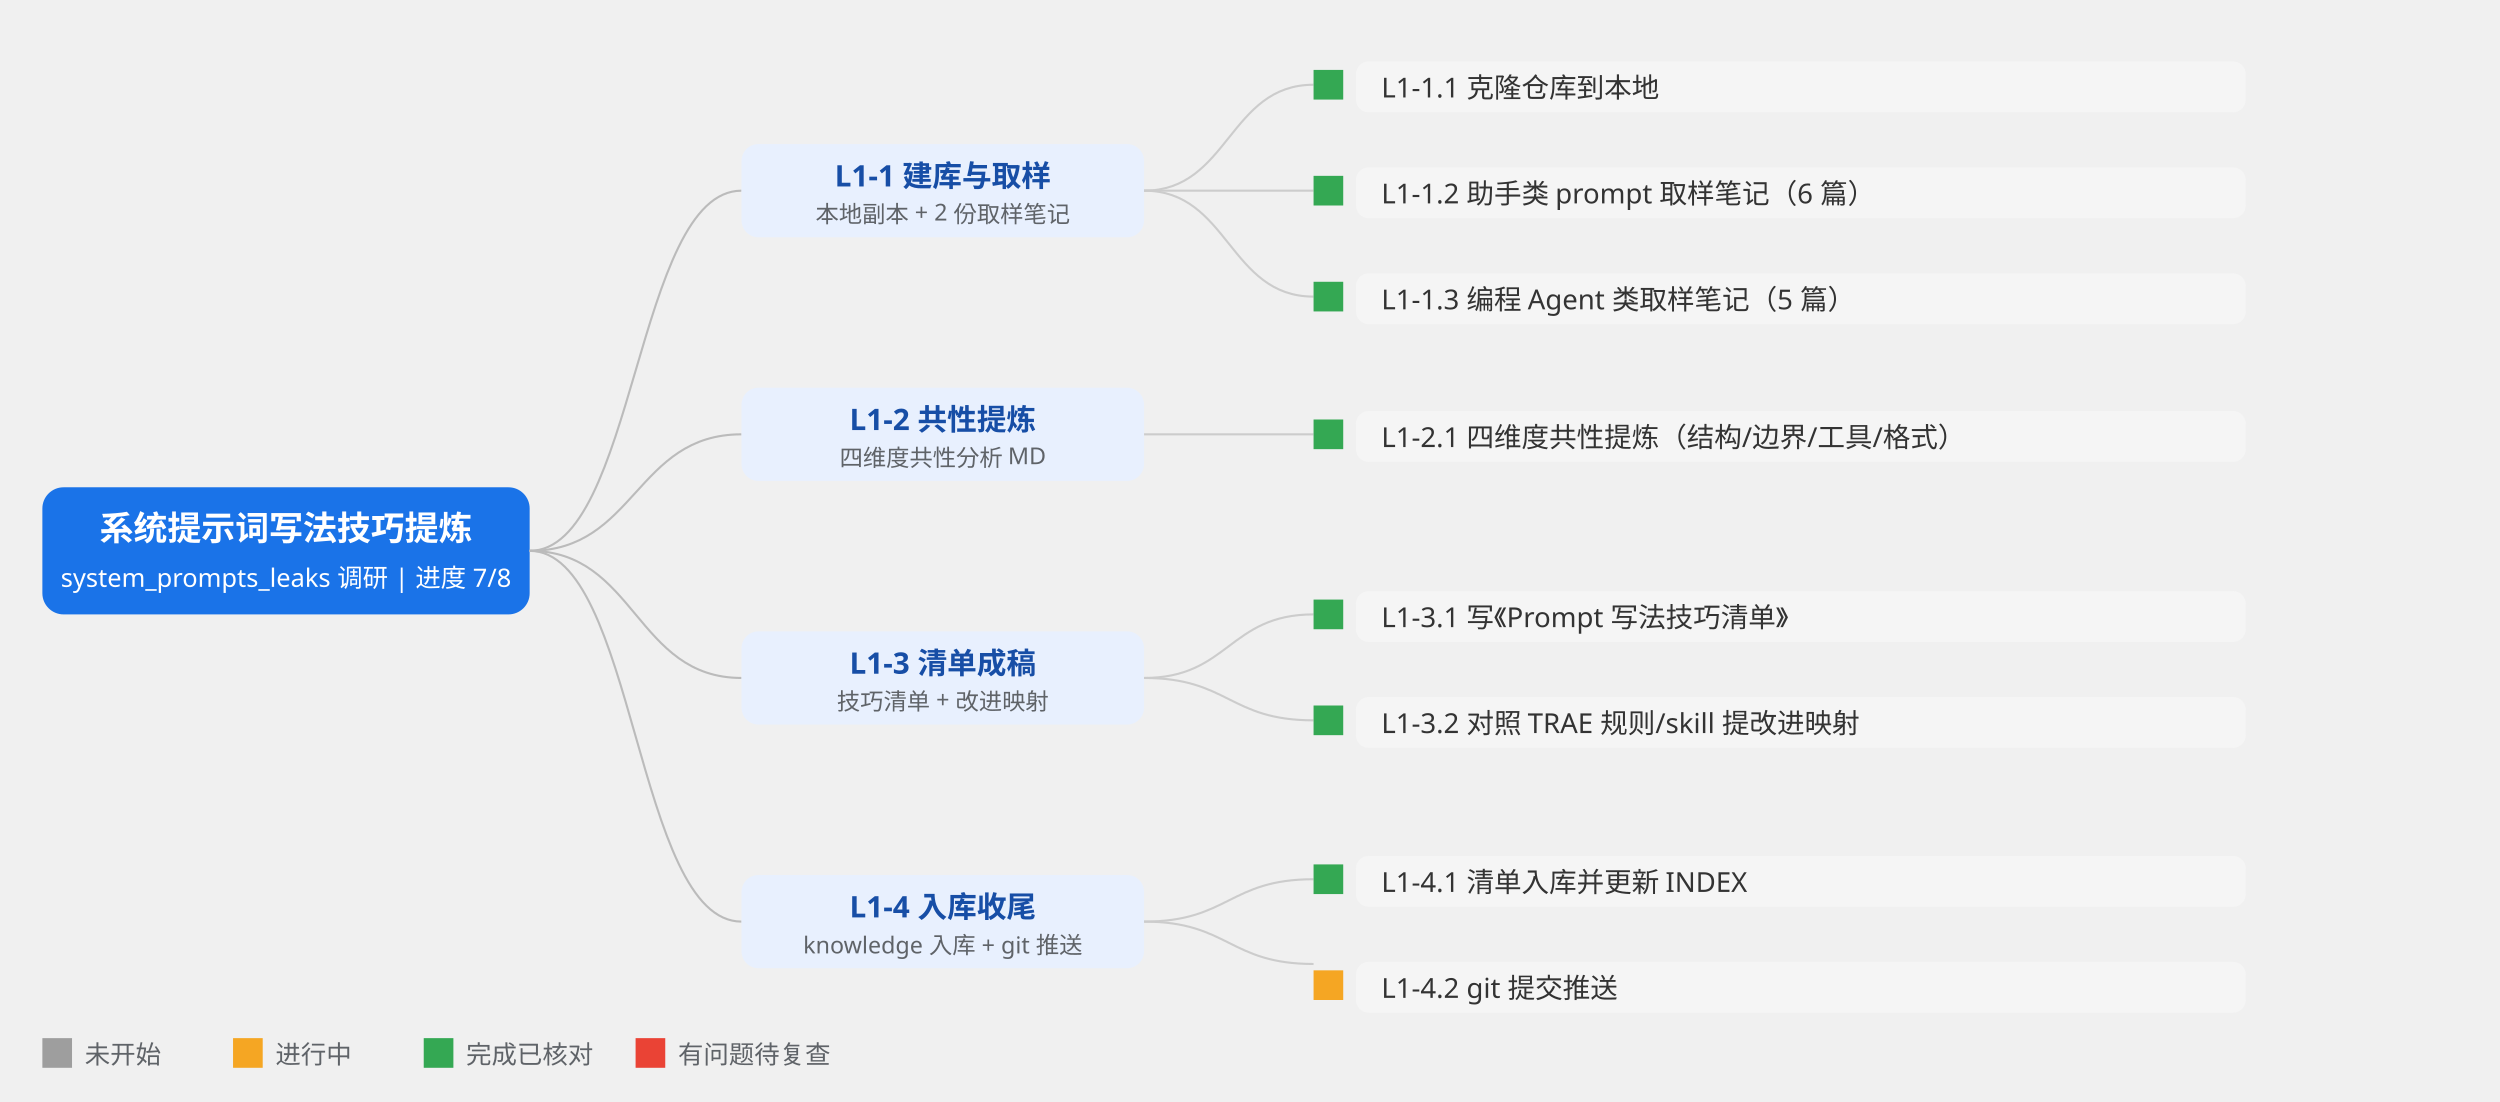
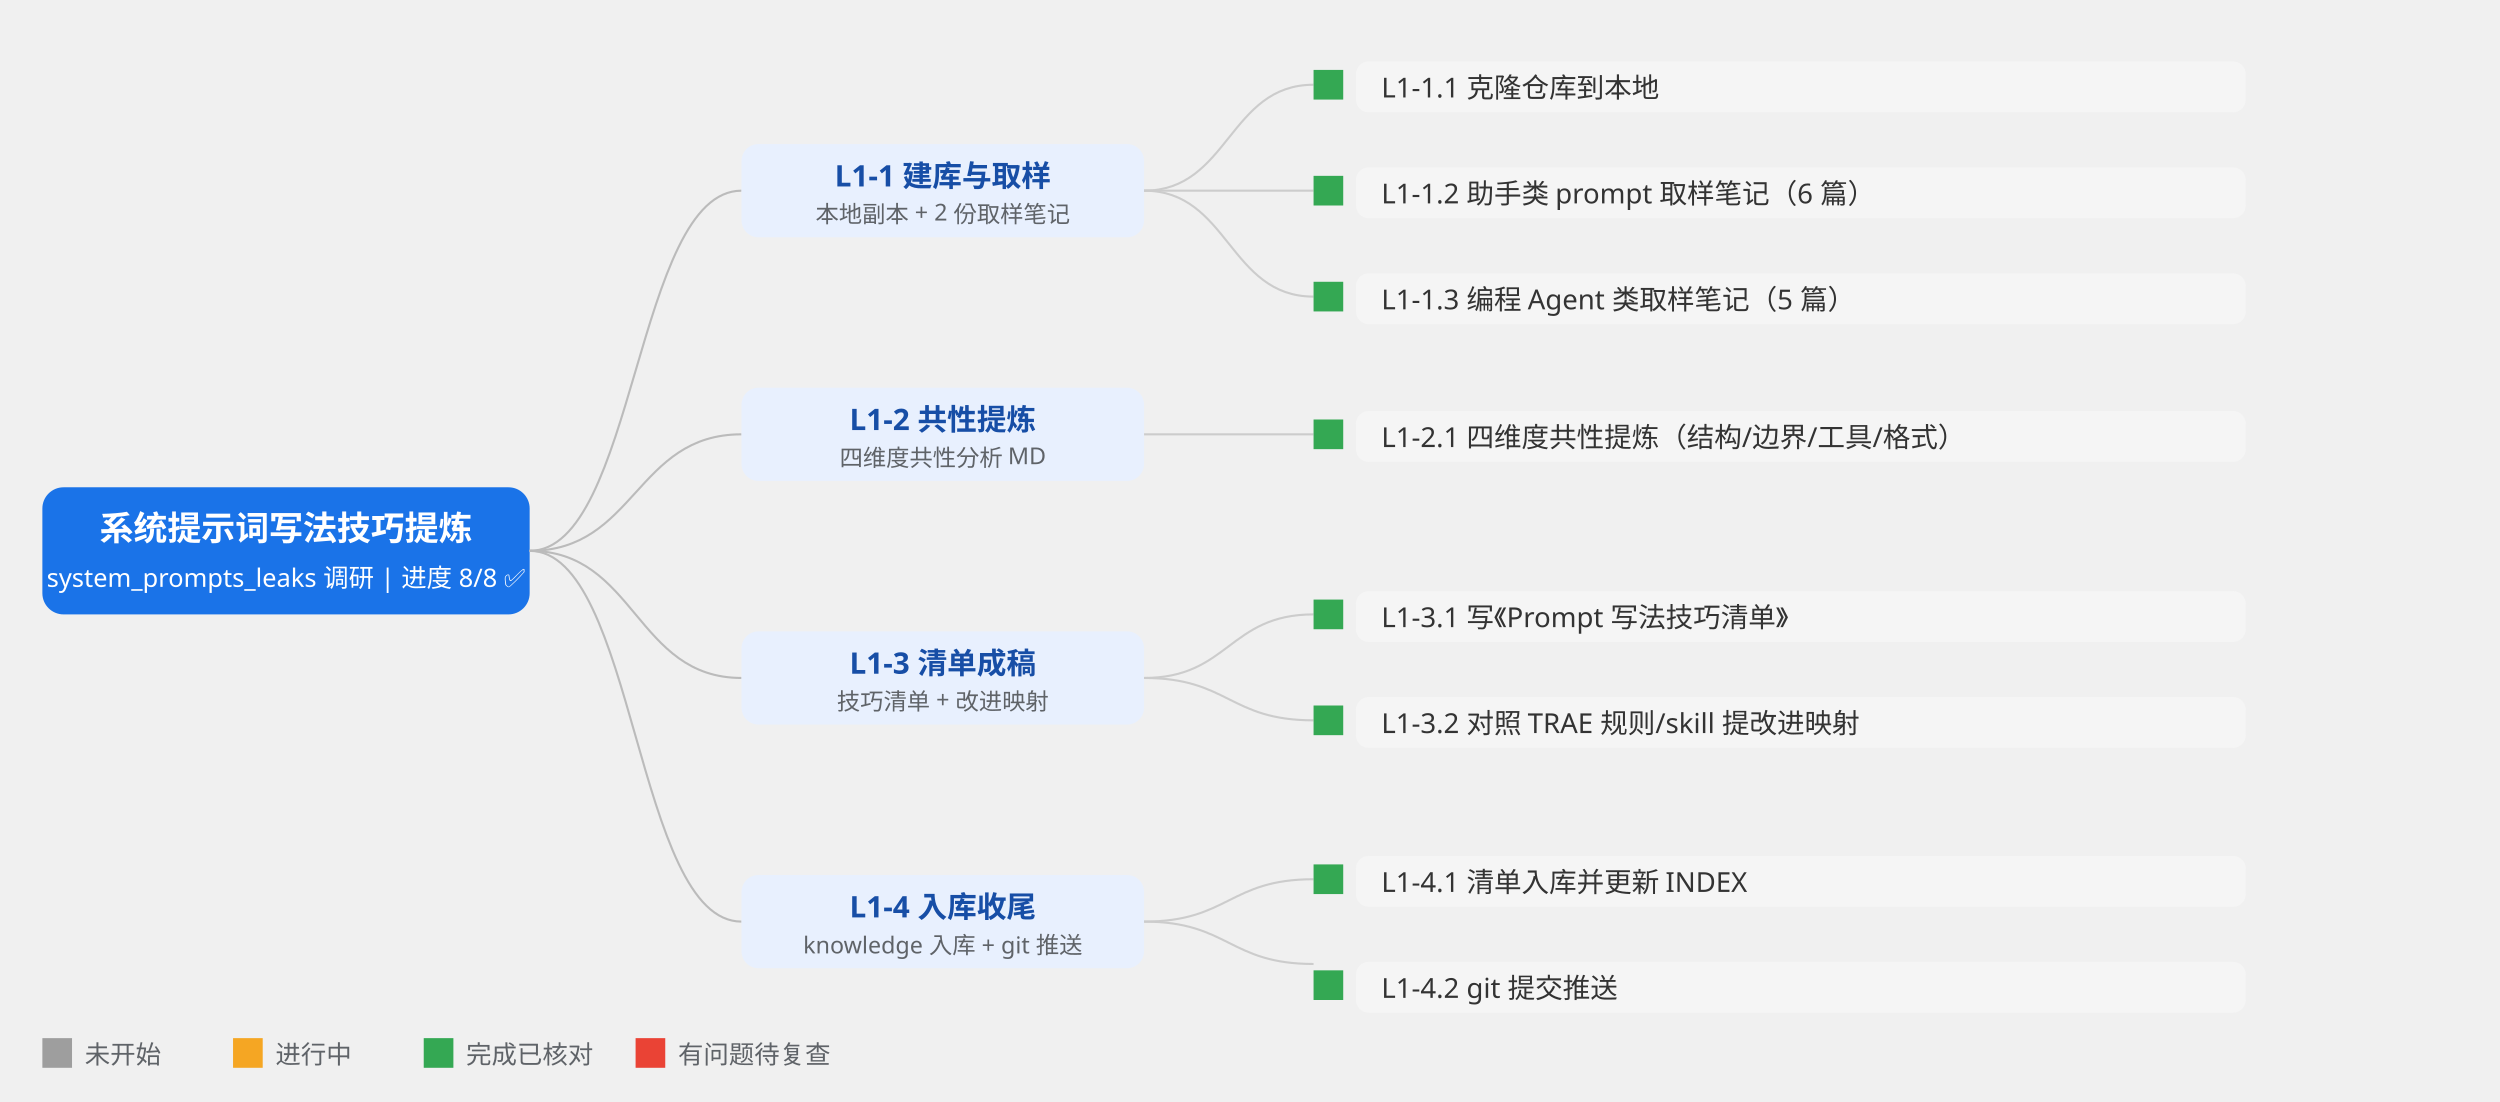
<svg xmlns="http://www.w3.org/2000/svg" font-family="Microsoft YaHei, sans-serif" width="1180" height="520">
  <rect x="20" y="230" width="230" height="60" rx="10" fill="#1a73e8" />
  <text x="135" y="255" fill="#fff" text-anchor="middle" font-size="16" font-weight="bold">系统提示词写法技巧提炼</text>
-   <text x="135" y="277" fill="#fff" text-anchor="middle" font-size="12">system_prompts_leaks 调研 | 进度 7/8</text>
+   <text x="135" y="277" fill="#fff" text-anchor="middle" font-size="12">system_prompts_leaks 调研 | 进度 8/8 ✅</text>
  <path d="M250,260 C300,260 300,90 350,90" stroke="#bbb" fill="none" />
  <path d="M250,260 C300,260 300,205 350,205" stroke="#bbb" fill="none" />
  <path d="M250,260 C300,260 300,320 350,320" stroke="#bbb" fill="none" />
  <path d="M250,260 C300,260 300,435 350,435" stroke="#bbb" fill="none" />
  <rect x="350" y="68" width="190" height="44" rx="8" fill="#e8f0fe" />
  <text x="445" y="88" fill="#174ea6" text-anchor="middle" font-size="14" font-weight="bold">L1-1 建库与取样</text>
  <text x="445" y="105" fill="#5f6368" text-anchor="middle" font-size="11">本地副本 + 2 份取样笔记</text>
  <path d="M540,90 C580,90 580,40 620,40" stroke="#ccc" fill="none" />
  <path d="M540,90 C580,90 580,90 620,90" stroke="#ccc" fill="none" />
  <path d="M540,90 C580,90 580,140 620,140" stroke="#ccc" fill="none" />
  <rect x="620" y="33" width="14" height="14" fill="#34A853" />
  <rect x="640" y="29" width="420" height="24" rx="6" fill="#f5f5f5" />
  <text x="652" y="46" fill="#333" font-size="13">L1-1.1 克隆仓库到本地</text>
  <rect x="620" y="83" width="14" height="14" fill="#34A853" />
  <rect x="640" y="79" width="420" height="24" rx="6" fill="#f5f5f5" />
  <text x="652" y="96" fill="#333" font-size="13">L1-1.2 助手类 prompt 取样笔记（6 篇）</text>
  <rect x="620" y="133" width="14" height="14" fill="#34A853" />
  <rect x="640" y="129" width="420" height="24" rx="6" fill="#f5f5f5" />
  <text x="652" y="146" fill="#333" font-size="13">L1-1.3 编程 Agent 类取样笔记（5 篇）</text>
  <rect x="350" y="183" width="190" height="44" rx="8" fill="#e8f0fe" />
  <text x="445" y="203" fill="#174ea6" text-anchor="middle" font-size="14" font-weight="bold">L1-2 共性提炼</text>
  <text x="445" y="220" fill="#5f6368" text-anchor="middle" font-size="11">四维度共性分析 MD</text>
  <path d="M540,205 C580,205 580,205 620,205" stroke="#ccc" fill="none" />
  <rect x="620" y="198" width="14" height="14" fill="#34A853" />
  <rect x="640" y="194" width="420" height="24" rx="6" fill="#f5f5f5" />
  <text x="652" y="211" fill="#333" font-size="13">L1-2.1 四维度共性提炼（结构/边界/工具/格式）</text>
  <rect x="350" y="298" width="190" height="44" rx="8" fill="#e8f0fe" />
  <text x="445" y="318" fill="#174ea6" text-anchor="middle" font-size="14" font-weight="bold">L1-3 清单成稿</text>
  <text x="445" y="335" fill="#5f6368" text-anchor="middle" font-size="11">技巧清单 + 改进映射</text>
  <path d="M540,320 C580,320 580,290 620,290" stroke="#ccc" fill="none" />
  <path d="M540,320 C580,320 580,340 620,340" stroke="#ccc" fill="none" />
  <rect x="620" y="283" width="14" height="14" fill="#34A853" />
  <rect x="640" y="279" width="420" height="24" rx="6" fill="#f5f5f5" />
  <text x="652" y="296" fill="#333" font-size="13">L1-3.1 写《Prompt 写法技巧清单》</text>
  <rect x="620" y="333" width="14" height="14" fill="#34A853" />
  <rect x="640" y="329" width="420" height="24" rx="6" fill="#f5f5f5" />
  <text x="652" y="346" fill="#333" font-size="13">L1-3.2 对照 TRAE 规则/skill 提改进映射</text>
  <rect x="350" y="413" width="190" height="44" rx="8" fill="#e8f0fe" />
  <text x="445" y="433" fill="#174ea6" text-anchor="middle" font-size="14" font-weight="bold">L1-4 入库收尾</text>
  <text x="445" y="450" fill="#5f6368" text-anchor="middle" font-size="11">knowledge 入库 + git 推送</text>
  <path d="M540,435 C580,435 580,415 620,415" stroke="#ccc" fill="none" />
  <path d="M540,435 C580,435 580,455 620,455" stroke="#ccc" fill="none" />
  <rect x="620" y="408" width="14" height="14" fill="#34A853" />
  <rect x="640" y="404" width="420" height="24" rx="6" fill="#f5f5f5" />
  <text x="652" y="421" fill="#333" font-size="13">L1-4.1 清单入库并更新 INDEX</text>
-   <rect x="620" y="458" width="14" height="14" fill="#F5A623" />
+   <rect x="620" y="458" width="14" height="14" fill="#34A853" />
  <rect x="640" y="454" width="420" height="24" rx="6" fill="#f5f5f5" />
  <text x="652" y="471" fill="#333" font-size="13">L1-4.2 git 提交推送</text>
  <rect x="20" y="490" width="14" height="14" fill="#9E9E9E" />
  <text x="40" y="502" fill="#5f6368" font-size="12">未开始</text>
  <rect x="110" y="490" width="14" height="14" fill="#F5A623" />
  <text x="130" y="502" fill="#5f6368" font-size="12">进行中</text>
  <rect x="200" y="490" width="14" height="14" fill="#34A853" />
  <text x="220" y="502" fill="#5f6368" font-size="12">完成已核对</text>
  <rect x="300" y="490" width="14" height="14" fill="#EA4335" />
  <text x="320" y="502" fill="#5f6368" font-size="12">有问题待复查</text>
</svg>
